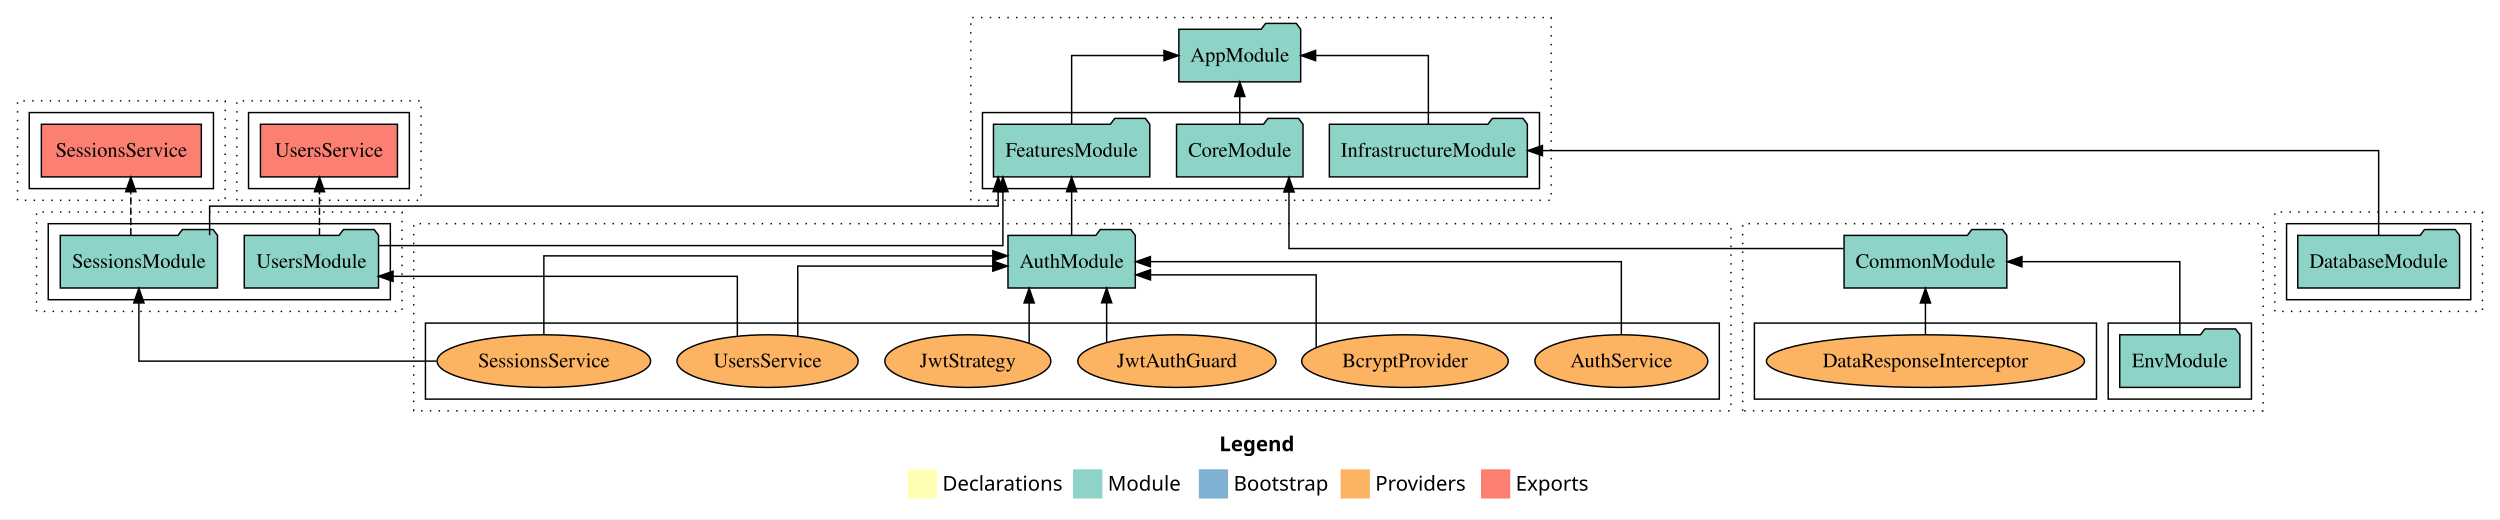
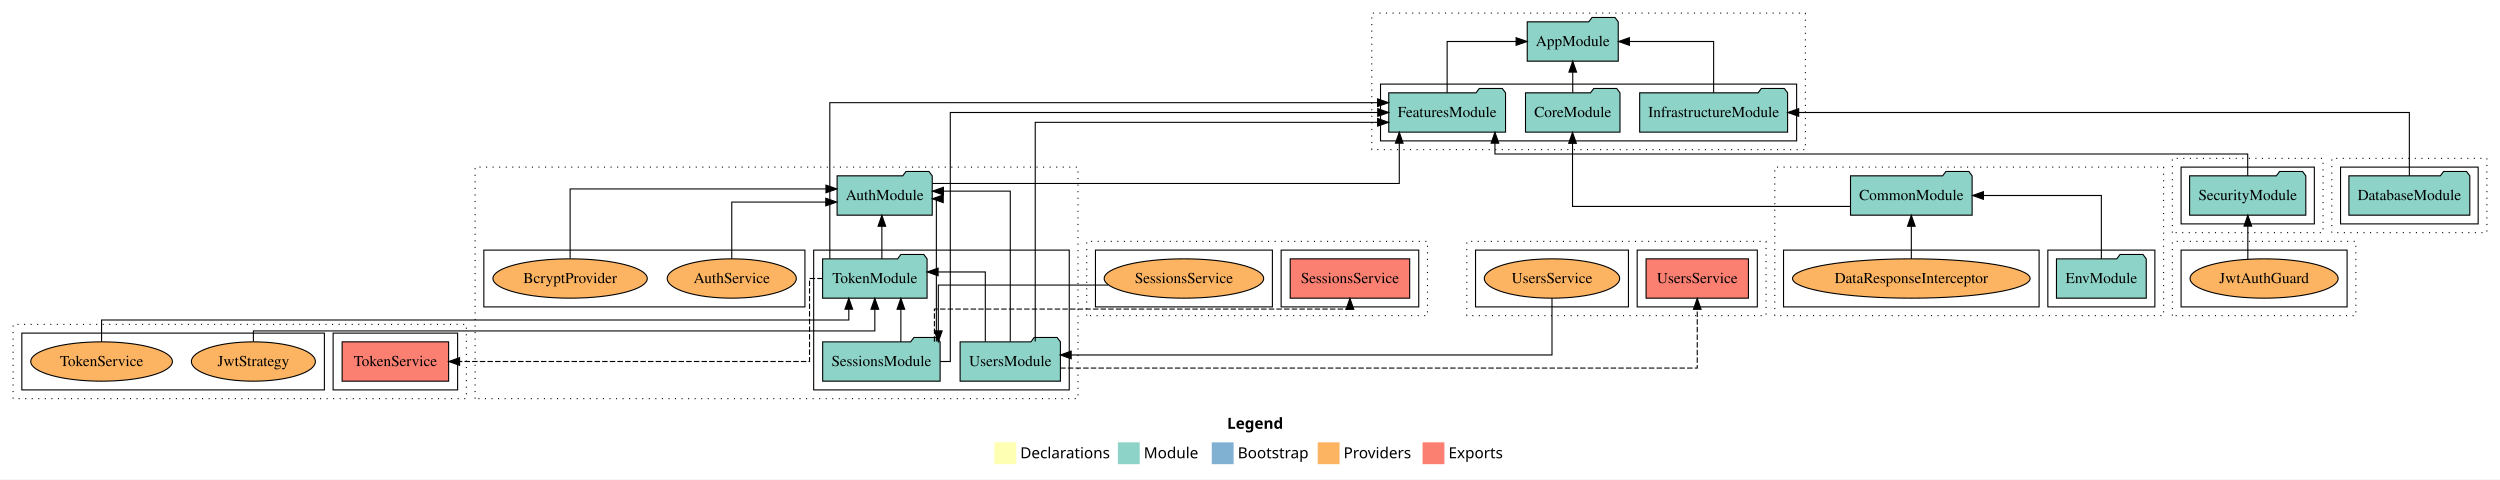
- <svg xmlns="http://www.w3.org/2000/svg" width="1710pt" height="355pt" viewBox="0.00 0.00 1710.00 355.00">
-   <g id="graph0" class="graph" transform="scale(1 1) rotate(0) translate(4 351)">
-     <polygon fill="white" stroke="transparent" points="-4,4 -4,-351 1706,-351 1706,4 -4,4" />
-     <text text-anchor="start" x="830.01" y="-42.4" font-family="Times-12" font-weight="bold" font-size="14.00">Legend</text>
-     <polygon fill="#ffffb3" stroke="transparent" points="617,-10 617,-30 637,-30 637,-10 617,-10" />
-     <text text-anchor="start" x="640.63" y="-15.4" font-family="Times-12" font-size="14.00">  Declarations</text>
-     <polygon fill="#8dd3c7" stroke="transparent" points="730,-10 730,-30 750,-30 750,-10 730,-10" />
-     <text text-anchor="start" x="753.73" y="-15.4" font-family="Times-12" font-size="14.00">  Module</text>
-     <polygon fill="#80b1d3" stroke="transparent" points="816,-10 816,-30 836,-30 836,-10 816,-10" />
-     <text text-anchor="start" x="839.78" y="-15.4" font-family="Times-12" font-size="14.00">  Bootstrap</text>
-     <polygon fill="#fdb462" stroke="transparent" points="913,-10 913,-30 933,-30 933,-10 913,-10" />
-     <text text-anchor="start" x="936.67" y="-15.4" font-family="Times-12" font-size="14.00">  Providers</text>
-     <polygon fill="#fb8072" stroke="transparent" points="1009,-10 1009,-30 1029,-30 1029,-10 1009,-10" />
-     <text text-anchor="start" x="1032.73" y="-15.4" font-family="Times-12" font-size="14.00">  Exports</text>
+ <svg xmlns="http://www.w3.org/2000/svg" width="2289pt" height="439pt" viewBox="0.00 0.00 2289.00 439.00">
+   <g id="graph0" class="graph" transform="scale(1 1) rotate(0) translate(4 435)">
+     <polygon fill="white" stroke="transparent" points="-4,4 -4,-435 2285,-435 2285,4 -4,4" />
+     <text text-anchor="start" x="1119.51" y="-42.4" font-family="Times-12" font-weight="bold" font-size="14.00">Legend</text>
+     <polygon fill="#ffffb3" stroke="transparent" points="906.5,-10 906.5,-30 926.5,-30 926.5,-10 906.5,-10" />
+     <text text-anchor="start" x="930.13" y="-15.4" font-family="Times-12" font-size="14.00">  Declarations</text>
+     <polygon fill="#8dd3c7" stroke="transparent" points="1019.5,-10 1019.5,-30 1039.5,-30 1039.5,-10 1019.5,-10" />
+     <text text-anchor="start" x="1043.23" y="-15.4" font-family="Times-12" font-size="14.00">  Module</text>
+     <polygon fill="#80b1d3" stroke="transparent" points="1105.5,-10 1105.5,-30 1125.5,-30 1125.5,-10 1105.5,-10" />
+     <text text-anchor="start" x="1129.28" y="-15.4" font-family="Times-12" font-size="14.00">  Bootstrap</text>
+     <polygon fill="#fdb462" stroke="transparent" points="1202.5,-10 1202.5,-30 1222.5,-30 1222.5,-10 1202.5,-10" />
+     <text text-anchor="start" x="1226.17" y="-15.4" font-family="Times-12" font-size="14.00">  Providers</text>
+     <polygon fill="#fb8072" stroke="transparent" points="1298.5,-10 1298.5,-30 1318.5,-30 1318.5,-10 1298.5,-10" />
+     <text text-anchor="start" x="1322.23" y="-15.4" font-family="Times-12" font-size="14.00">  Exports</text>
    <g id="clust1" class="cluster">
-       <polygon fill="none" stroke="black" stroke-dasharray="1,5" points="660,-214 660,-339 1057,-339 1057,-214 660,-214" />
+       <polygon fill="none" stroke="black" stroke-dasharray="1,5" points="1252,-298 1252,-423 1649,-423 1649,-298 1252,-298" />
    </g>
    <g id="clust3" class="cluster">
-       <polygon fill="none" stroke="black" points="668,-222 668,-274 1049,-274 1049,-222 668,-222" />
+       <polygon fill="none" stroke="black" points="1260,-306 1260,-358 1641,-358 1641,-306 1260,-306" />
    </g>
    <g id="clust7" class="cluster">
-       <polygon fill="none" stroke="black" stroke-dasharray="1,5" points="279,-70 279,-198 1180,-198 1180,-70 279,-70" />
+       <polygon fill="none" stroke="black" stroke-dasharray="1,5" points="431,-70 431,-282 983,-282 983,-70 431,-70" />
+     </g>
+     <g id="clust9" class="cluster">
+       <polygon fill="none" stroke="black" points="741,-78 741,-206 975,-206 975,-78 741,-78" />
    </g>
    <g id="clust12" class="cluster">
-       <polygon fill="none" stroke="black" points="287,-78 287,-130 1172,-130 1172,-78 287,-78" />
+       <polygon fill="none" stroke="black" points="439,-154 439,-206 733,-206 733,-154 439,-154" />
    </g>
    <g id="clust13" class="cluster">
-       <polygon fill="none" stroke="black" stroke-dasharray="1,5" points="1188,-70 1188,-198 1544,-198 1544,-70 1188,-70" />
+       <polygon fill="none" stroke="black" stroke-dasharray="1,5" points="1621,-146 1621,-282 1977,-282 1977,-146 1621,-146" />
    </g>
    <g id="clust15" class="cluster">
-       <polygon fill="none" stroke="black" points="1438,-78 1438,-130 1536,-130 1536,-78 1438,-78" />
+       <polygon fill="none" stroke="black" points="1871,-154 1871,-206 1969,-206 1969,-154 1871,-154" />
    </g>
    <g id="clust18" class="cluster">
-       <polygon fill="none" stroke="black" points="1196,-78 1196,-130 1430,-130 1430,-78 1196,-78" />
+       <polygon fill="none" stroke="black" points="1629,-154 1629,-206 1863,-206 1863,-154 1629,-154" />
    </g>
    <g id="clust37" class="cluster">
-       <polygon fill="none" stroke="black" stroke-dasharray="1,5" points="21,-138 21,-206 271,-206 271,-138 21,-138" />
+       <polygon fill="none" stroke="black" stroke-dasharray="1,5" points="1985,-222 1985,-290 2123,-290 2123,-222 1985,-222" />
    </g>
    <g id="clust39" class="cluster">
-       <polygon fill="none" stroke="black" points="29,-146 29,-198 263,-198 263,-146 29,-146" />
+       <polygon fill="none" stroke="black" points="1993,-230 1993,-282 2115,-282 2115,-230 1993,-230" />
    </g>
    <g id="clust43" class="cluster">
-       <polygon fill="none" stroke="black" stroke-dasharray="1,5" points="1552,-138 1552,-206 1694,-206 1694,-138 1552,-138" />
+       <polygon fill="none" stroke="black" stroke-dasharray="1,5" points="2131,-222 2131,-290 2273,-290 2273,-222 2131,-222" />
    </g>
    <g id="clust45" class="cluster">
-       <polygon fill="none" stroke="black" points="1560,-146 1560,-198 1686,-198 1686,-146 1560,-146" />
+       <polygon fill="none" stroke="black" points="2139,-230 2139,-282 2265,-282 2265,-230 2139,-230" />
    </g>
    <g id="clust49" class="cluster">
-       <polygon fill="none" stroke="black" stroke-dasharray="1,5" points="8,-214 8,-282 150,-282 150,-214 8,-214" />
-     </g>
-     <g id="clust52" class="cluster">
-       <polygon fill="none" stroke="black" points="16,-222 16,-274 142,-274 142,-222 16,-222" />
+       <polygon fill="none" stroke="black" stroke-dasharray="1,5" points="1985,-146 1985,-214 2153,-214 2153,-146 1985,-146" />
+     </g>
+     <g id="clust54" class="cluster">
+       <polygon fill="none" stroke="black" points="1993,-154 1993,-206 2145,-206 2145,-154 1993,-154" />
    </g>
    <g id="clust55" class="cluster">
-       <polygon fill="none" stroke="black" stroke-dasharray="1,5" points="158,-214 158,-282 284,-282 284,-214 158,-214" />
+       <polygon fill="none" stroke="black" stroke-dasharray="1,5" points="991,-146 991,-214 1303,-214 1303,-146 991,-146" />
    </g>
    <g id="clust58" class="cluster">
-       <polygon fill="none" stroke="black" points="166,-222 166,-274 276,-274 276,-222 166,-222" />
+       <polygon fill="none" stroke="black" points="1169,-154 1169,-206 1295,-206 1295,-154 1169,-154" />
+     </g>
+     <g id="clust60" class="cluster">
+       <polygon fill="none" stroke="black" points="999,-154 999,-206 1161,-206 1161,-154 999,-154" />
+     </g>
+     <g id="clust61" class="cluster">
+       <polygon fill="none" stroke="black" stroke-dasharray="1,5" points="8,-70 8,-138 423,-138 423,-70 8,-70" />
+     </g>
+     <g id="clust64" class="cluster">
+       <polygon fill="none" stroke="black" points="301,-78 301,-130 415,-130 415,-78 301,-78" />
+     </g>
+     <g id="clust66" class="cluster">
+       <polygon fill="none" stroke="black" points="16,-78 16,-130 293,-130 293,-78 16,-78" />
+     </g>
+     <g id="clust67" class="cluster">
+       <polygon fill="none" stroke="black" stroke-dasharray="1,5" points="1339,-146 1339,-214 1613,-214 1613,-146 1339,-146" />
+     </g>
+     <g id="clust70" class="cluster">
+       <polygon fill="none" stroke="black" points="1495,-154 1495,-206 1605,-206 1605,-154 1495,-154" />
+     </g>
+     <g id="clust72" class="cluster">
+       <polygon fill="none" stroke="black" points="1347,-154 1347,-206 1487,-206 1487,-154 1347,-154" />
    </g>
    <g id="node1" class="node">
-       <polygon fill="#8dd3c7" stroke="black" points="887.26,-266 884.26,-270 863.26,-270 860.26,-266 800.74,-266 800.74,-230 887.26,-230 887.26,-266" />
-       <text text-anchor="middle" x="844" y="-243.8" font-family="Times,serif" font-size="14.00">CoreModule</text>
+       <polygon fill="#8dd3c7" stroke="black" points="1479.26,-350 1476.26,-354 1455.26,-354 1452.26,-350 1392.74,-350 1392.74,-314 1479.26,-314 1479.26,-350" />
+       <text text-anchor="middle" x="1436" y="-327.8" font-family="Times,serif" font-size="14.00">CoreModule</text>
    </g>
    <g id="node4" class="node">
-       <polygon fill="#8dd3c7" stroke="black" points="885.66,-331 882.66,-335 861.66,-335 858.66,-331 802.34,-331 802.34,-295 885.66,-295 885.66,-331" />
-       <text text-anchor="middle" x="844" y="-308.8" font-family="Times,serif" font-size="14.00">AppModule</text>
+       <polygon fill="#8dd3c7" stroke="black" points="1477.66,-415 1474.66,-419 1453.66,-419 1450.66,-415 1394.34,-415 1394.34,-379 1477.66,-379 1477.66,-415" />
+       <text text-anchor="middle" x="1436" y="-392.8" font-family="Times,serif" font-size="14.00">AppModule</text>
    </g>
    <g id="edge1" class="edge">
-       <path fill="none" stroke="black" d="M844,-266.11C844,-266.11 844,-284.99 844,-284.99" />
-       <polygon fill="black" stroke="black" points="840.5,-284.99 844,-294.99 847.5,-284.99 840.5,-284.99" />
+       <path fill="none" stroke="black" d="M1436,-350.11C1436,-350.11 1436,-368.99 1436,-368.99" />
+       <polygon fill="black" stroke="black" points="1432.5,-368.99 1436,-378.99 1439.5,-368.99 1432.5,-368.99" />
    </g>
    <g id="node2" class="node">
-       <polygon fill="#8dd3c7" stroke="black" points="782.47,-266 779.47,-270 758.47,-270 755.47,-266 675.53,-266 675.53,-230 782.47,-230 782.47,-266" />
-       <text text-anchor="middle" x="729" y="-243.8" font-family="Times,serif" font-size="14.00">FeaturesModule</text>
+       <polygon fill="#8dd3c7" stroke="black" points="1374.47,-350 1371.47,-354 1350.47,-354 1347.47,-350 1267.53,-350 1267.53,-314 1374.47,-314 1374.47,-350" />
+       <text text-anchor="middle" x="1321" y="-327.8" font-family="Times,serif" font-size="14.00">FeaturesModule</text>
    </g>
    <g id="edge2" class="edge">
-       <path fill="none" stroke="black" d="M729,-266.11C729,-285.34 729,-313 729,-313 729,-313 792.16,-313 792.16,-313" />
-       <polygon fill="black" stroke="black" points="792.16,-316.5 802.16,-313 792.16,-309.5 792.16,-316.5" />
+       <path fill="none" stroke="black" d="M1321,-350.11C1321,-369.34 1321,-397 1321,-397 1321,-397 1384.16,-397 1384.16,-397" />
+       <polygon fill="black" stroke="black" points="1384.16,-400.5 1394.16,-397 1384.16,-393.5 1384.16,-400.5" />
    </g>
    <g id="node3" class="node">
-       <polygon fill="#8dd3c7" stroke="black" points="1040.72,-266 1037.72,-270 1016.72,-270 1013.72,-266 905.28,-266 905.28,-230 1040.72,-230 1040.72,-266" />
-       <text text-anchor="middle" x="973" y="-243.8" font-family="Times,serif" font-size="14.00">InfrastructureModule</text>
+       <polygon fill="#8dd3c7" stroke="black" points="1632.72,-350 1629.72,-354 1608.72,-354 1605.72,-350 1497.28,-350 1497.28,-314 1632.72,-314 1632.72,-350" />
+       <text text-anchor="middle" x="1565" y="-327.8" font-family="Times,serif" font-size="14.00">InfrastructureModule</text>
    </g>
    <g id="edge3" class="edge">
-       <path fill="none" stroke="black" d="M973,-266.11C973,-285.34 973,-313 973,-313 973,-313 895.88,-313 895.88,-313" />
-       <polygon fill="black" stroke="black" points="895.88,-309.5 885.88,-313 895.88,-316.5 895.88,-309.5" />
+       <path fill="none" stroke="black" d="M1565,-350.11C1565,-369.34 1565,-397 1565,-397 1565,-397 1487.88,-397 1487.88,-397" />
+       <polygon fill="black" stroke="black" points="1487.88,-393.5 1477.88,-397 1487.88,-400.5 1487.88,-393.5" />
    </g>
    <g id="node5" class="node">
-       <ellipse fill="#fdb462" stroke="black" cx="1105" cy="-104" rx="59.11" ry="18" />
-       <text text-anchor="middle" x="1105" y="-99.8" font-family="Times,serif" font-size="14.00">AuthService</text>
+       <polygon fill="#8dd3c7" stroke="black" points="856.77,-122 853.77,-126 832.77,-126 829.77,-122 749.23,-122 749.23,-86 856.77,-86 856.77,-122" />
+       <text text-anchor="middle" x="803" y="-99.8" font-family="Times,serif" font-size="14.00">SessionsModule</text>
+     </g>
+     <g id="edge14" class="edge">
+       <path fill="none" stroke="black" d="M856.78,-104C862.39,-104 866.09,-104 866.09,-104 866.09,-104 866.09,-332 866.09,-332 866.09,-332 1257.48,-332 1257.48,-332" />
+       <polygon fill="black" stroke="black" points="1257.48,-335.5 1267.48,-332 1257.48,-328.5 1257.48,-335.5" />
+     </g>
+     <g id="node6" class="node">
+       <polygon fill="#8dd3c7" stroke="black" points="844.82,-198 841.82,-202 820.82,-202 817.82,-198 749.18,-198 749.18,-162 844.82,-162 844.82,-198" />
+       <text text-anchor="middle" x="797" y="-175.8" font-family="Times,serif" font-size="14.00">TokenModule</text>
+     </g>
+     <g id="edge21" class="edge">
+       <path fill="none" stroke="black" d="M820.83,-122.01C820.83,-122.01 820.83,-151.85 820.83,-151.85" />
+       <polygon fill="black" stroke="black" points="817.33,-151.85 820.83,-161.85 824.33,-151.85 817.33,-151.85" />
+     </g>
+     <g id="node8" class="node">
+       <polygon fill="#8dd3c7" stroke="black" points="849.55,-274 846.55,-278 825.55,-278 822.55,-274 762.45,-274 762.45,-238 849.55,-238 849.55,-274" />
+       <text text-anchor="middle" x="806" y="-251.8" font-family="Times,serif" font-size="14.00">AuthModule</text>
+     </g>
+     <g id="edge4" class="edge">
+       <path fill="none" stroke="black" d="M853.33,-122.27C853.33,-162.06 853.33,-253 853.33,-253 853.33,-253 852.96,-253 852.96,-253" />
+       <polygon fill="black" stroke="black" points="859.62,-249.5 849.62,-253 859.62,-256.5 859.62,-249.5" />
+     </g>
+     <g id="node17" class="node">
+       <polygon fill="#fb8072" stroke="black" points="1286.7,-198 1177.3,-198 1177.3,-162 1286.7,-162 1286.7,-198" />
+       <text text-anchor="middle" x="1232" y="-175.8" font-family="Times,serif" font-size="14.00">SessionsService </text>
+     </g>
+     <g id="edge19" class="edge">
+       <path fill="none" stroke="black" stroke-dasharray="5,2" d="M851.55,-122.15C851.55,-135.74 851.55,-152 851.55,-152 851.55,-152 1232,-152 1232,-152 1232,-152 1232,-152.98 1232,-152.98" />
+       <polygon fill="black" stroke="black" points="1228.5,-151.79 1232,-161.79 1235.5,-151.79 1228.5,-151.79" />
+     </g>
+     <g id="edge15" class="edge">
+       <path fill="none" stroke="black" d="M755.78,-198.16C755.78,-240.26 755.78,-341 755.78,-341 755.78,-341 1257.32,-341 1257.32,-341" />
+       <polygon fill="black" stroke="black" points="1257.32,-344.5 1267.32,-341 1257.32,-337.5 1257.32,-344.5" />
+     </g>
+     <g id="edge5" class="edge">
+       <path fill="none" stroke="black" d="M803.44,-198.01C803.44,-198.01 803.44,-227.85 803.44,-227.85" />
+       <polygon fill="black" stroke="black" points="799.94,-227.85 803.44,-237.85 806.94,-227.85 799.94,-227.85" />
+     </g>
+     <g id="node19" class="node">
+       <polygon fill="#fb8072" stroke="black" points="406.75,-122 309.25,-122 309.25,-86 406.75,-86 406.75,-122" />
+       <text text-anchor="middle" x="358" y="-99.8" font-family="Times,serif" font-size="14.00">TokenService </text>
+     </g>
+     <g id="edge23" class="edge">
+       <path fill="none" stroke="black" stroke-dasharray="5,2" d="M749.31,-180C742.21,-180 737.21,-180 737.21,-180 737.21,-180 737.21,-104 737.21,-104 737.21,-104 416.8,-104 416.8,-104" />
+       <polygon fill="black" stroke="black" points="416.8,-100.5 406.8,-104 416.8,-107.5 416.8,-100.5" />
+     </g>
+     <g id="node7" class="node">
+       <polygon fill="#8dd3c7" stroke="black" points="966.92,-122 963.92,-126 942.92,-126 939.92,-122 875.08,-122 875.08,-86 966.92,-86 966.92,-122" />
+       <text text-anchor="middle" x="921" y="-99.8" font-family="Times,serif" font-size="14.00">UsersModule</text>
+     </g>
+     <g id="edge16" class="edge">
+       <path fill="none" stroke="black" d="M943.86,-122.3C943.86,-174.93 943.86,-323 943.86,-323 943.86,-323 1257.36,-323 1257.36,-323" />
+       <polygon fill="black" stroke="black" points="1257.36,-326.5 1267.36,-323 1257.36,-319.5 1257.36,-326.5" />
+     </g>
+     <g id="edge22" class="edge">
+       <path fill="none" stroke="black" d="M898.14,-122.2C898.14,-146.36 898.14,-186 898.14,-186 898.14,-186 854.91,-186 854.91,-186" />
+       <polygon fill="black" stroke="black" points="854.91,-182.5 844.91,-186 854.91,-189.5 854.91,-182.5" />
+     </g>
+     <g id="edge6" class="edge">
+       <path fill="none" stroke="black" d="M921,-122.2C921,-163.35 921,-260 921,-260 921,-260 859.8,-260 859.8,-260" />
+       <polygon fill="black" stroke="black" points="859.8,-256.5 849.8,-260 859.8,-263.5 859.8,-256.5" />
+     </g>
+     <g id="node22" class="node">
+       <polygon fill="#fb8072" stroke="black" points="1596.85,-198 1503.15,-198 1503.15,-162 1596.85,-162 1596.85,-198" />
+       <text text-anchor="middle" x="1550" y="-175.8" font-family="Times,serif" font-size="14.00">UsersService </text>
+     </g>
+     <g id="edge26" class="edge">
+       <path fill="none" stroke="black" stroke-dasharray="5,2" d="M966.74,-98C1111.49,-98 1550,-98 1550,-98 1550,-98 1550,-151.8 1550,-151.8" />
+       <polygon fill="black" stroke="black" points="1546.5,-151.8 1550,-161.8 1553.5,-151.8 1546.5,-151.8" />
+     </g>
+     <g id="edge12" class="edge">
+       <path fill="none" stroke="black" d="M849.9,-267C966.88,-267 1277.18,-267 1277.18,-267 1277.18,-267 1277.18,-303.89 1277.18,-303.89" />
+       <polygon fill="black" stroke="black" points="1273.68,-303.89 1277.18,-313.89 1280.68,-303.89 1273.68,-303.89" />
+     </g>
+     <g id="node9" class="node">
+       <ellipse fill="#fdb462" stroke="black" cx="666" cy="-180" rx="59.11" ry="18" />
+       <text text-anchor="middle" x="666" y="-175.8" font-family="Times,serif" font-size="14.00">AuthService</text>
+     </g>
+     <g id="edge7" class="edge">
+       <path fill="none" stroke="black" d="M666,-198.03C666,-218.77 666,-250 666,-250 666,-250 752.09,-250 752.09,-250" />
+       <polygon fill="black" stroke="black" points="752.09,-253.5 762.09,-250 752.09,-246.5 752.09,-253.5" />
+     </g>
+     <g id="node10" class="node">
+       <ellipse fill="#fdb462" stroke="black" cx="518" cy="-180" rx="70.65" ry="18" />
+       <text text-anchor="middle" x="518" y="-175.8" font-family="Times,serif" font-size="14.00">BcryptProvider</text>
+     </g>
+     <g id="edge8" class="edge">
+       <path fill="none" stroke="black" d="M518,-198.2C518,-222.36 518,-262 518,-262 518,-262 752.26,-262 752.26,-262" />
+       <polygon fill="black" stroke="black" points="752.26,-265.5 762.26,-262 752.26,-258.5 752.26,-265.5" />
    </g>
    <g id="node11" class="node">
-       <polygon fill="#8dd3c7" stroke="black" points="772.55,-190 769.55,-194 748.55,-194 745.55,-190 685.45,-190 685.45,-154 772.55,-154 772.55,-190" />
-       <text text-anchor="middle" x="729" y="-167.8" font-family="Times,serif" font-size="14.00">AuthModule</text>
-     </g>
-     <g id="edge4" class="edge">
-       <path fill="none" stroke="black" d="M1105,-122.22C1105,-142.37 1105,-172 1105,-172 1105,-172 782.87,-172 782.87,-172" />
-       <polygon fill="black" stroke="black" points="782.87,-168.5 772.87,-172 782.87,-175.5 782.87,-168.5" />
-     </g>
-     <g id="node6" class="node">
-       <ellipse fill="#fdb462" stroke="black" cx="957" cy="-104" rx="70.65" ry="18" />
-       <text text-anchor="middle" x="957" y="-99.8" font-family="Times,serif" font-size="14.00">BcryptProvider</text>
-     </g>
-     <g id="edge5" class="edge">
-       <path fill="none" stroke="black" d="M896.26,-113.22C896.26,-129.81 896.26,-163 896.26,-163 896.26,-163 782.95,-163 782.95,-163" />
-       <polygon fill="black" stroke="black" points="782.95,-159.5 772.95,-163 782.95,-166.5 782.95,-159.5" />
-     </g>
-     <g id="node7" class="node">
-       <ellipse fill="#fdb462" stroke="black" cx="801" cy="-104" rx="67.78" ry="18" />
-       <text text-anchor="middle" x="801" y="-99.8" font-family="Times,serif" font-size="14.00">JwtAuthGuard</text>
-     </g>
-     <g id="edge6" class="edge">
-       <path fill="none" stroke="black" d="M752.94,-116.79C752.94,-116.79 752.94,-143.88 752.94,-143.88" />
-       <polygon fill="black" stroke="black" points="749.44,-143.88 752.94,-153.88 756.44,-143.88 749.44,-143.88" />
-     </g>
-     <g id="node8" class="node">
-       <ellipse fill="#fdb462" stroke="black" cx="658" cy="-104" rx="56.76" ry="18" />
-       <text text-anchor="middle" x="658" y="-99.8" font-family="Times,serif" font-size="14.00">JwtStrategy</text>
-     </g>
-     <g id="edge7" class="edge">
-       <path fill="none" stroke="black" d="M699.93,-116.16C699.93,-116.16 699.93,-143.8 699.93,-143.8" />
-       <polygon fill="black" stroke="black" points="696.43,-143.8 699.93,-153.8 703.43,-143.8 696.43,-143.8" />
-     </g>
-     <g id="node9" class="node">
-       <ellipse fill="#fdb462" stroke="black" cx="368" cy="-104" rx="73.01" ry="18" />
-       <text text-anchor="middle" x="368" y="-99.8" font-family="Times,serif" font-size="14.00">SessionsService</text>
-     </g>
-     <g id="edge8" class="edge">
-       <path fill="none" stroke="black" d="M368,-122.17C368,-143.5 368,-176 368,-176 368,-176 675.1,-176 675.1,-176" />
-       <polygon fill="black" stroke="black" points="675.1,-179.5 685.1,-176 675.1,-172.5 675.1,-179.5" />
+       <polygon fill="#8dd3c7" stroke="black" points="1961.1,-198 1958.1,-202 1937.1,-202 1934.1,-198 1878.9,-198 1878.9,-162 1961.1,-162 1961.1,-198" />
+       <text text-anchor="middle" x="1920" y="-175.8" font-family="Times,serif" font-size="14.00">EnvModule</text>
+     </g>
+     <g id="node12" class="node">
+       <polygon fill="#8dd3c7" stroke="black" points="1801.67,-274 1798.67,-278 1777.67,-278 1774.67,-274 1690.33,-274 1690.33,-238 1801.67,-238 1801.67,-274" />
+       <text text-anchor="middle" x="1746" y="-251.8" font-family="Times,serif" font-size="14.00">CommonModule</text>
+     </g>
+     <g id="edge9" class="edge">
+       <path fill="none" stroke="black" d="M1920,-198.01C1920,-220.49 1920,-256 1920,-256 1920,-256 1812.01,-256 1812.01,-256" />
+       <polygon fill="black" stroke="black" points="1812.01,-252.5 1802.01,-256 1812.01,-259.5 1812.01,-252.5" />
+     </g>
+     <g id="edge11" class="edge">
+       <path fill="none" stroke="black" d="M1690.18,-246C1600.87,-246 1435.8,-246 1435.8,-246 1435.8,-246 1435.8,-303.76 1435.8,-303.76" />
+       <polygon fill="black" stroke="black" points="1432.3,-303.76 1435.8,-313.76 1439.3,-303.76 1432.3,-303.76" />
+     </g>
+     <g id="node13" class="node">
+       <ellipse fill="#fdb462" stroke="black" cx="1746" cy="-180" rx="108.77" ry="18" />
+       <text text-anchor="middle" x="1746" y="-175.8" font-family="Times,serif" font-size="14.00">DataResponseInterceptor</text>
+     </g>
+     <g id="edge10" class="edge">
+       <path fill="none" stroke="black" d="M1746,-198.01C1746,-198.01 1746,-227.85 1746,-227.85" />
+       <polygon fill="black" stroke="black" points="1742.5,-227.85 1746,-237.85 1749.5,-227.85 1742.5,-227.85" />
+     </g>
+     <g id="node14" class="node">
+       <polygon fill="#8dd3c7" stroke="black" points="2107.2,-274 2104.2,-278 2083.2,-278 2080.2,-274 2000.8,-274 2000.8,-238 2107.2,-238 2107.2,-274" />
+       <text text-anchor="middle" x="2054" y="-251.8" font-family="Times,serif" font-size="14.00">SecurityModule</text>
+     </g>
+     <g id="edge13" class="edge">
+       <path fill="none" stroke="black" d="M2054,-274.11C2054,-283.9 2054,-294 2054,-294 2054,-294 1364.76,-294 1364.76,-294 1364.76,-294 1364.76,-303.89 1364.76,-303.89" />
+       <polygon fill="black" stroke="black" points="1361.26,-303.89 1364.76,-313.89 1368.26,-303.89 1361.26,-303.89" />
    </g>
    <g id="node15" class="node">
-       <polygon fill="#8dd3c7" stroke="black" points="144.77,-190 141.77,-194 120.77,-194 117.77,-190 37.23,-190 37.23,-154 144.77,-154 144.77,-190" />
-       <text text-anchor="middle" x="91" y="-167.8" font-family="Times,serif" font-size="14.00">SessionsModule</text>
+       <polygon fill="#8dd3c7" stroke="black" points="2257.35,-274 2254.35,-278 2233.35,-278 2230.35,-274 2146.65,-274 2146.65,-238 2257.35,-238 2257.35,-274" />
+       <text text-anchor="middle" x="2202" y="-251.8" font-family="Times,serif" font-size="14.00">DatabaseModule</text>
+     </g>
+     <g id="edge17" class="edge">
+       <path fill="none" stroke="black" d="M2202,-274.01C2202,-296.49 2202,-332 2202,-332 2202,-332 1642.87,-332 1642.87,-332" />
+       <polygon fill="black" stroke="black" points="1642.87,-328.5 1632.87,-332 1642.87,-335.5 1642.87,-328.5" />
+     </g>
+     <g id="node16" class="node">
+       <ellipse fill="#fdb462" stroke="black" cx="2069" cy="-180" rx="67.78" ry="18" />
+       <text text-anchor="middle" x="2069" y="-175.8" font-family="Times,serif" font-size="14.00">JwtAuthGuard</text>
    </g>
    <g id="edge18" class="edge">
-       <path fill="none" stroke="black" d="M294.5,-104C212.43,-104 91,-104 91,-104 91,-104 91,-143.78 91,-143.78" />
-       <polygon fill="black" stroke="black" points="87.5,-143.78 91,-153.78 94.5,-143.78 87.5,-143.78" />
-     </g>
-     <g id="node10" class="node">
-       <ellipse fill="#fdb462" stroke="black" cx="521" cy="-104" rx="61.95" ry="18" />
-       <text text-anchor="middle" x="521" y="-99.8" font-family="Times,serif" font-size="14.00">UsersService</text>
-     </g>
-     <g id="edge9" class="edge">
-       <path fill="none" stroke="black" d="M541.66,-121.08C541.66,-140.34 541.66,-169 541.66,-169 541.66,-169 675.08,-169 675.08,-169" />
-       <polygon fill="black" stroke="black" points="675.08,-172.5 685.08,-169 675.08,-165.5 675.08,-172.5" />
-     </g>
-     <g id="node16" class="node">
-       <polygon fill="#8dd3c7" stroke="black" points="254.92,-190 251.92,-194 230.92,-194 227.92,-190 163.08,-190 163.08,-154 254.92,-154 254.92,-190" />
-       <text text-anchor="middle" x="209" y="-167.8" font-family="Times,serif" font-size="14.00">UsersModule</text>
+       <path fill="none" stroke="black" d="M2054.11,-197.63C2054.11,-197.63 2054.11,-227.94 2054.11,-227.94" />
+       <polygon fill="black" stroke="black" points="2050.61,-227.94 2054.11,-237.94 2057.61,-227.94 2050.61,-227.94" />
+     </g>
+     <g id="node18" class="node">
+       <ellipse fill="#fdb462" stroke="black" cx="1080" cy="-180" rx="73.01" ry="18" />
+       <text text-anchor="middle" x="1080" y="-175.8" font-family="Times,serif" font-size="14.00">SessionsService</text>
    </g>
    <g id="edge20" class="edge">
-       <path fill="none" stroke="black" d="M500.34,-121.09C500.34,-138.2 500.34,-162 500.34,-162 500.34,-162 264.84,-162 264.84,-162" />
-       <polygon fill="black" stroke="black" points="264.84,-158.5 254.84,-162 264.84,-165.5 264.84,-158.5" />
-     </g>
-     <g id="edge13" class="edge">
-       <path fill="none" stroke="black" d="M729,-190.01C729,-190.01 729,-219.85 729,-219.85" />
-       <polygon fill="black" stroke="black" points="725.5,-219.85 729,-229.85 732.5,-219.85 725.5,-219.85" />
-     </g>
-     <g id="node12" class="node">
-       <polygon fill="#8dd3c7" stroke="black" points="1528.1,-122 1525.1,-126 1504.1,-126 1501.1,-122 1445.9,-122 1445.9,-86 1528.1,-86 1528.1,-122" />
-       <text text-anchor="middle" x="1487" y="-99.8" font-family="Times,serif" font-size="14.00">EnvModule</text>
-     </g>
-     <g id="node13" class="node">
-       <polygon fill="#8dd3c7" stroke="black" points="1368.67,-190 1365.67,-194 1344.67,-194 1341.67,-190 1257.33,-190 1257.33,-154 1368.67,-154 1368.67,-190" />
-       <text text-anchor="middle" x="1313" y="-167.8" font-family="Times,serif" font-size="14.00">CommonModule</text>
-     </g>
-     <g id="edge10" class="edge">
-       <path fill="none" stroke="black" d="M1487,-122.22C1487,-142.37 1487,-172 1487,-172 1487,-172 1379.01,-172 1379.01,-172" />
-       <polygon fill="black" stroke="black" points="1379.01,-168.5 1369.01,-172 1379.01,-175.5 1379.01,-168.5" />
-     </g>
-     <g id="edge12" class="edge">
-       <path fill="none" stroke="black" d="M1256.98,-181C1139.4,-181 877.66,-181 877.66,-181 877.66,-181 877.66,-219.69 877.66,-219.69" />
-       <polygon fill="black" stroke="black" points="874.16,-219.69 877.66,-229.69 881.16,-219.69 874.16,-219.69" />
-     </g>
-     <g id="node14" class="node">
-       <ellipse fill="#fdb462" stroke="black" cx="1313" cy="-104" rx="108.77" ry="18" />
-       <text text-anchor="middle" x="1313" y="-99.8" font-family="Times,serif" font-size="14.00">DataResponseInterceptor</text>
-     </g>
-     <g id="edge11" class="edge">
-       <path fill="none" stroke="black" d="M1313,-122.22C1313,-122.22 1313,-143.73 1313,-143.73" />
-       <polygon fill="black" stroke="black" points="1309.5,-143.73 1313,-153.73 1316.5,-143.73 1309.5,-143.73" />
-     </g>
-     <g id="edge14" class="edge">
-       <path fill="none" stroke="black" d="M139.37,-190.11C139.37,-199.9 139.37,-210 139.37,-210 139.37,-210 678.75,-210 678.75,-210 678.75,-210 678.75,-219.89 678.75,-219.89" />
-       <polygon fill="black" stroke="black" points="675.25,-219.89 678.75,-229.89 682.25,-219.89 675.25,-219.89" />
-     </g>
-     <g id="node18" class="node">
-       <polygon fill="#fb8072" stroke="black" points="133.7,-266 24.3,-266 24.3,-230 133.7,-230 133.7,-266" />
-       <text text-anchor="middle" x="79" y="-243.8" font-family="Times,serif" font-size="14.00">SessionsService </text>
-     </g>
-     <g id="edge17" class="edge">
-       <path fill="none" stroke="black" stroke-dasharray="5,2" d="M85.48,-190.01C85.48,-190.01 85.48,-219.85 85.48,-219.85" />
-       <polygon fill="black" stroke="black" points="81.98,-219.85 85.48,-229.85 88.98,-219.85 81.98,-219.85" />
-     </g>
-     <g id="edge15" class="edge">
-       <path fill="none" stroke="black" d="M254.78,-183C373.48,-183 681.99,-183 681.99,-183 681.99,-183 681.99,-219.89 681.99,-219.89" />
-       <polygon fill="black" stroke="black" points="678.49,-219.89 681.99,-229.89 685.49,-219.89 678.49,-219.89" />
-     </g>
-     <g id="node19" class="node">
-       <polygon fill="#fb8072" stroke="black" points="267.85,-266 174.15,-266 174.15,-230 267.85,-230 267.85,-266" />
-       <text text-anchor="middle" x="221" y="-243.8" font-family="Times,serif" font-size="14.00">UsersService </text>
-     </g>
-     <g id="edge19" class="edge">
-       <path fill="none" stroke="black" stroke-dasharray="5,2" d="M214.52,-190.01C214.52,-190.01 214.52,-219.85 214.52,-219.85" />
-       <polygon fill="black" stroke="black" points="211.02,-219.85 214.52,-229.85 218.02,-219.85 211.02,-219.85" />
-     </g>
-     <g id="node17" class="node">
-       <polygon fill="#8dd3c7" stroke="black" points="1678.35,-190 1675.35,-194 1654.35,-194 1651.35,-190 1567.65,-190 1567.65,-154 1678.35,-154 1678.35,-190" />
-       <text text-anchor="middle" x="1623" y="-167.8" font-family="Times,serif" font-size="14.00">DatabaseModule</text>
-     </g>
-     <g id="edge16" class="edge">
-       <path fill="none" stroke="black" d="M1623,-190.01C1623,-212.49 1623,-248 1623,-248 1623,-248 1051.03,-248 1051.03,-248" />
-       <polygon fill="black" stroke="black" points="1051.03,-244.5 1041.03,-248 1051.03,-251.5 1051.03,-244.5" />
+       <path fill="none" stroke="black" d="M1010.69,-174C944.61,-174 855.11,-174 855.11,-174 855.11,-174 855.11,-132.03 855.11,-132.03" />
+       <polygon fill="black" stroke="black" points="858.61,-132.03 855.11,-122.03 851.61,-132.03 858.61,-132.03" />
+     </g>
+     <g id="node20" class="node">
+       <ellipse fill="#fdb462" stroke="black" cx="228" cy="-104" rx="56.76" ry="18" />
+       <text text-anchor="middle" x="228" y="-99.8" font-family="Times,serif" font-size="14.00">JwtStrategy</text>
+     </g>
+     <g id="edge24" class="edge">
+       <path fill="none" stroke="black" d="M228,-122.21C228,-127.55 228,-132 228,-132 228,-132 797,-132 797,-132 797,-132 797,-151.85 797,-151.85" />
+       <polygon fill="black" stroke="black" points="793.5,-151.85 797,-161.85 800.5,-151.85 793.5,-151.85" />
+     </g>
+     <g id="node21" class="node">
+       <ellipse fill="#fdb462" stroke="black" cx="89" cy="-104" rx="64.83" ry="18" />
+       <text text-anchor="middle" x="89" y="-99.8" font-family="Times,serif" font-size="14.00">TokenService</text>
+     </g>
+     <g id="edge25" class="edge">
+       <path fill="none" stroke="black" d="M89,-122.11C89,-131.9 89,-142 89,-142 89,-142 773.17,-142 773.17,-142 773.17,-142 773.17,-151.89 773.17,-151.89" />
+       <polygon fill="black" stroke="black" points="769.67,-151.89 773.17,-161.89 776.67,-151.89 769.67,-151.89" />
+     </g>
+     <g id="node23" class="node">
+       <ellipse fill="#fdb462" stroke="black" cx="1417" cy="-180" rx="61.95" ry="18" />
+       <text text-anchor="middle" x="1417" y="-175.8" font-family="Times,serif" font-size="14.00">UsersService</text>
+     </g>
+     <g id="edge27" class="edge">
+       <path fill="none" stroke="black" d="M1417,-161.97C1417,-141.23 1417,-110 1417,-110 1417,-110 976.77,-110 976.77,-110" />
+       <polygon fill="black" stroke="black" points="976.77,-106.5 966.77,-110 976.77,-113.5 976.77,-106.5" />
    </g>
  </g>
</svg>
